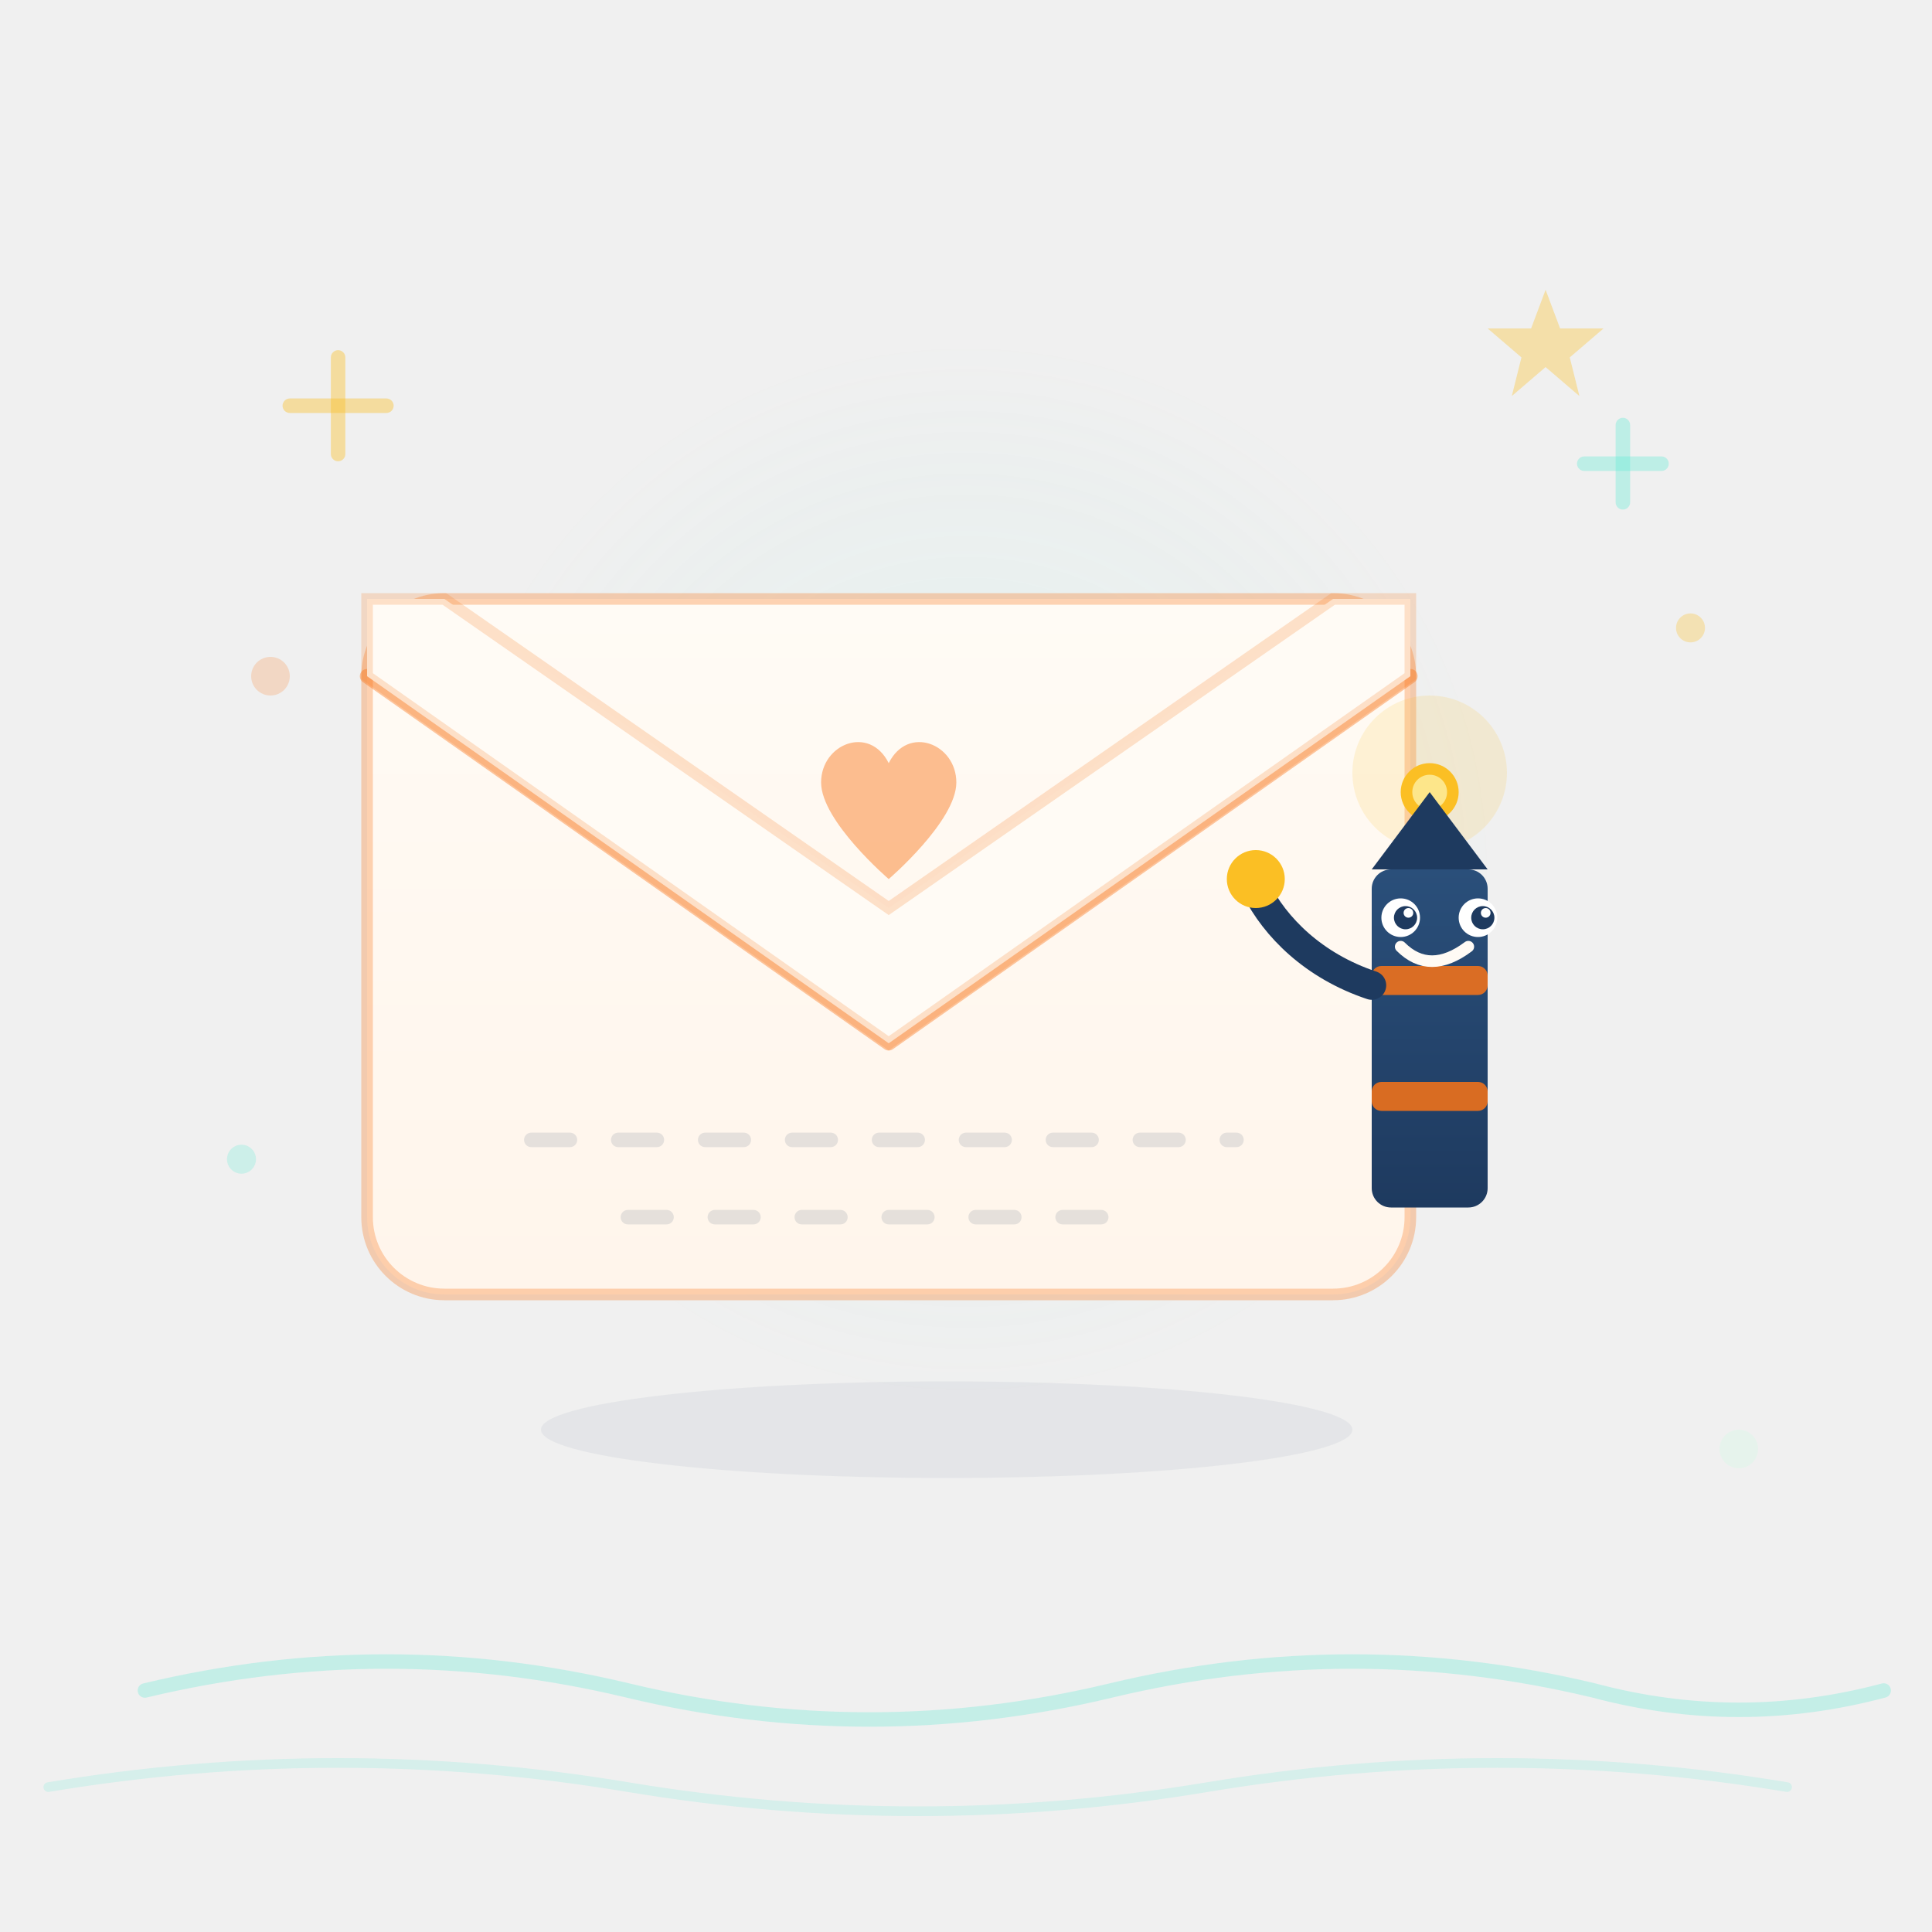
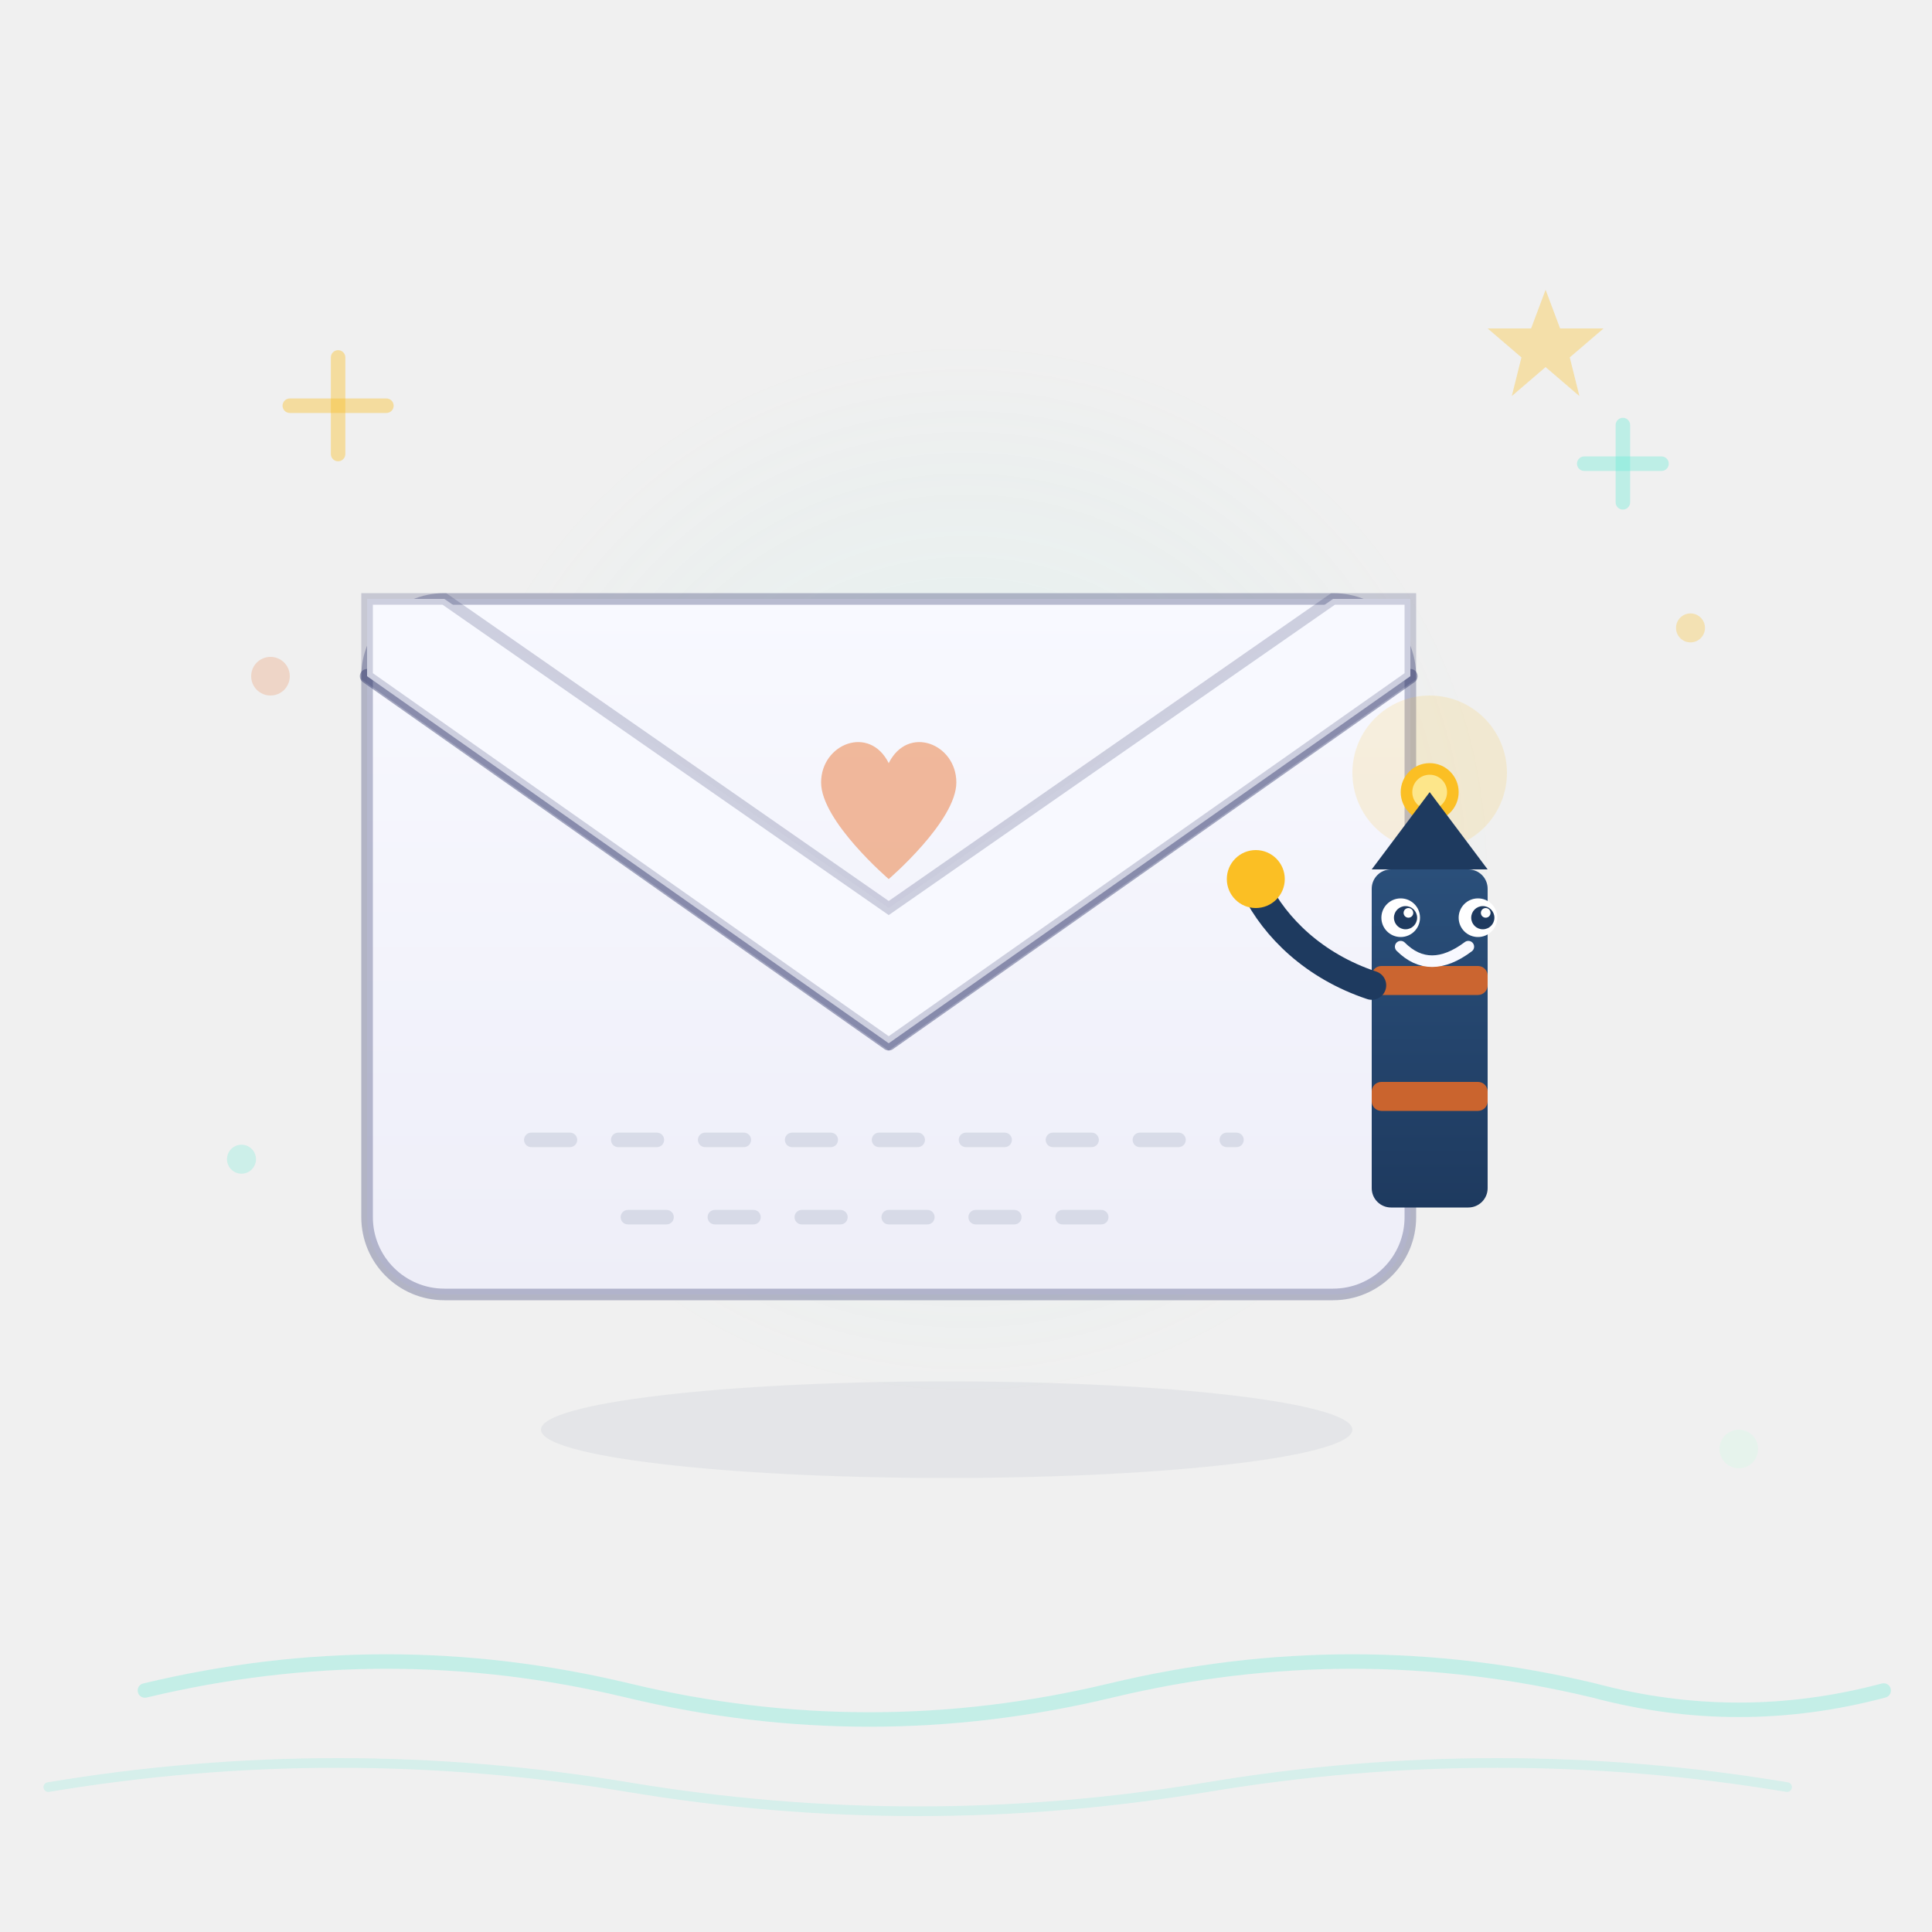
<svg xmlns="http://www.w3.org/2000/svg" viewBox="0 0 200 200">
  <defs>
    <linearGradient id="em-env" x1="0" y1="0" x2="0" y2="1">
-       <stop offset="0%" stop-color="#FFFBF5" />
-       <stop offset="100%" stop-color="#FFF5EB" />
+       <stop offset="0%" stop-color="#F8F9FF" />
+       <stop offset="100%" stop-color="#EEEEF8" />
    </linearGradient>
    <linearGradient id="em-body" x1="0" y1="0" x2="0" y2="1">
      <stop offset="0%" stop-color="#2A4F7A" />
      <stop offset="100%" stop-color="#1E3A5F" />
    </linearGradient>
  </defs>
  <radialGradient id="em-glow" cx="100" cy="90" r="55" gradientUnits="userSpaceOnUse">
    <stop offset="0%" stop-color="#5EEAD4" stop-opacity="0.1" />
    <stop offset="100%" stop-color="#5EEAD4" stop-opacity="0" />
  </radialGradient>
  <circle cx="100" cy="90" r="55" fill="url(#em-glow)" />
  <ellipse cx="98" cy="148" rx="42" ry="5" fill="#1E3A5F" opacity="0.06" />
-   <rect x="38" y="62" width="108" height="72" rx="8" fill="url(#em-env)" stroke="#F97316" stroke-width="1.2" stroke-opacity="0.3" />
-   <path d="M38,70 L92,108 L146,70" fill="none" stroke="#F97316" stroke-width="1.5" opacity="0.4" stroke-linecap="round" stroke-linejoin="round" />
-   <path d="M38,62 Q38,62 46,62 L92,94 L138,62 Q146,62 146,62 L146,70 L92,108 L38,70 Z" fill="#FFFBF5" stroke="#F97316" stroke-width="1.2" stroke-opacity="0.2" />
+   <rect x="38" y="62" width="108" height="72" rx="8" fill="url(#em-env)" stroke="#242B61" stroke-width="1.2" stroke-opacity="0.3" />
+   <path d="M38,70 L92,108 L146,70" fill="none" stroke="#242B61" stroke-width="1.5" opacity="0.4" stroke-linecap="round" stroke-linejoin="round" />
+   <path d="M38,62 Q38,62 46,62 L92,94 L138,62 Q146,62 146,62 L146,70 L92,108 L38,70 Z" fill="#F8F9FF" stroke="#242B61" stroke-width="1.2" stroke-opacity="0.2" />
  <g transform="translate(92, 86)">
-     <path d="M0,-4 C0,-8 5,-10 7,-6 C9,-10 14,-8 14,-4 C14,0 7,6 7,6 C7,6 0,0 0,-4 Z" fill="#F97316" opacity="0.45" transform="translate(-7, -1)" />
+     <path d="M0,-4 C0,-8 5,-10 7,-6 C9,-10 14,-8 14,-4 C14,0 7,6 7,6 C7,6 0,0 0,-4 Z" fill="#E86A24" opacity="0.45" transform="translate(-7, -1)" />
  </g>
  <g opacity="0.12">
    <line x1="55" y1="118" x2="128" y2="118" stroke="#1E3A5F" stroke-width="1.5" stroke-dasharray="4,5" stroke-linecap="round" />
    <line x1="65" y1="126" x2="118" y2="126" stroke="#1E3A5F" stroke-width="1.5" stroke-dasharray="4,5" stroke-linecap="round" />
  </g>
  <g transform="translate(138, 88)">
    <circle cx="10" cy="-8" r="8" fill="#FBBF24" opacity="0.15" />
    <circle cx="10" cy="-6" r="3" fill="#FBBF24" />
    <circle cx="10" cy="-6" r="1.8" fill="#FDE68A" />
    <polygon points="4,2 10,-6 16,2" fill="#1E3A5F" />
    <rect x="4" y="2" width="12" height="35" rx="2" fill="url(#em-body)" />
-     <rect x="4" y="12" width="12" height="3" rx="1" fill="#F97316" opacity="0.85" />
-     <rect x="4" y="24" width="12" height="3" rx="1" fill="#F97316" opacity="0.85" />
+     <rect x="4" y="12" width="12" height="3" rx="1" fill="#E86A24" opacity="0.85" />
+     <rect x="4" y="24" width="12" height="3" rx="1" fill="#E86A24" opacity="0.85" />
    <circle cx="7" cy="7" r="2" fill="white" />
    <circle cx="15" cy="7" r="2" fill="white" />
    <circle cx="7.5" cy="7" r="1.2" fill="#1E3A5F" />
    <circle cx="15.5" cy="7" r="1.2" fill="#1E3A5F" />
    <circle cx="7.8" cy="6.5" r="0.5" fill="white" />
    <circle cx="15.8" cy="6.5" r="0.5" fill="white" />
-     <path d="M7,10 Q10,13 14,10" fill="none" stroke="#FFFBF5" stroke-width="1.2" stroke-linecap="round" />
+     <path d="M7,10 Q10,13 14,10" fill="none" stroke="#F8F9FF" stroke-width="1.2" stroke-linecap="round" />
    <path d="M4,14 C-2,12 -6,8 -8,4" fill="none" stroke="#1E3A5F" stroke-width="3" stroke-linecap="round" />
    <circle cx="-8" cy="3" r="3" fill="#FBBF24" />
  </g>
  <g transform="translate(35, 42)">
    <line x1="0" y1="-5" x2="0" y2="5" stroke="#FBBF24" stroke-width="1.5" stroke-linecap="round" opacity="0.4" />
    <line x1="-5" y1="0" x2="5" y2="0" stroke="#FBBF24" stroke-width="1.5" stroke-linecap="round" opacity="0.4" />
  </g>
  <g transform="translate(168, 48)">
    <line x1="0" y1="-4" x2="0" y2="4" stroke="#5EEAD4" stroke-width="1.5" stroke-linecap="round" opacity="0.35" />
    <line x1="-4" y1="0" x2="4" y2="0" stroke="#5EEAD4" stroke-width="1.5" stroke-linecap="round" opacity="0.35" />
  </g>
-   <circle cx="28" cy="70" r="2" fill="#F97316" opacity="0.2" />
+   <circle cx="28" cy="70" r="2" fill="#E86A24" opacity="0.2" />
  <circle cx="175" cy="65" r="1.5" fill="#FBBF24" opacity="0.3" />
  <circle cx="25" cy="120" r="1.5" fill="#5EEAD4" opacity="0.25" />
  <circle cx="180" cy="150" r="2" fill="#D1FAE5" opacity="0.3" />
  <path d="M160, 30 L161.5,34 L166,34 L162.5,37 L163.5,41 L160,38 L156.5,41 L157.5,37 L154,34 L158.5,34 Z" fill="#FBBF24" opacity="0.35" />
  <path d="M15,175 Q40,169 65,175 Q90,181 115,175 Q140,169 165,175 Q180,179 195,175" fill="none" stroke="#5EEAD4" stroke-width="1.5" stroke-linecap="round" opacity="0.3" />
  <path d="M5,185 Q35,180 65,185 Q95,190 125,185 Q155,180 185,185" fill="none" stroke="#5EEAD4" stroke-width="1" stroke-linecap="round" opacity="0.18" />
</svg>
